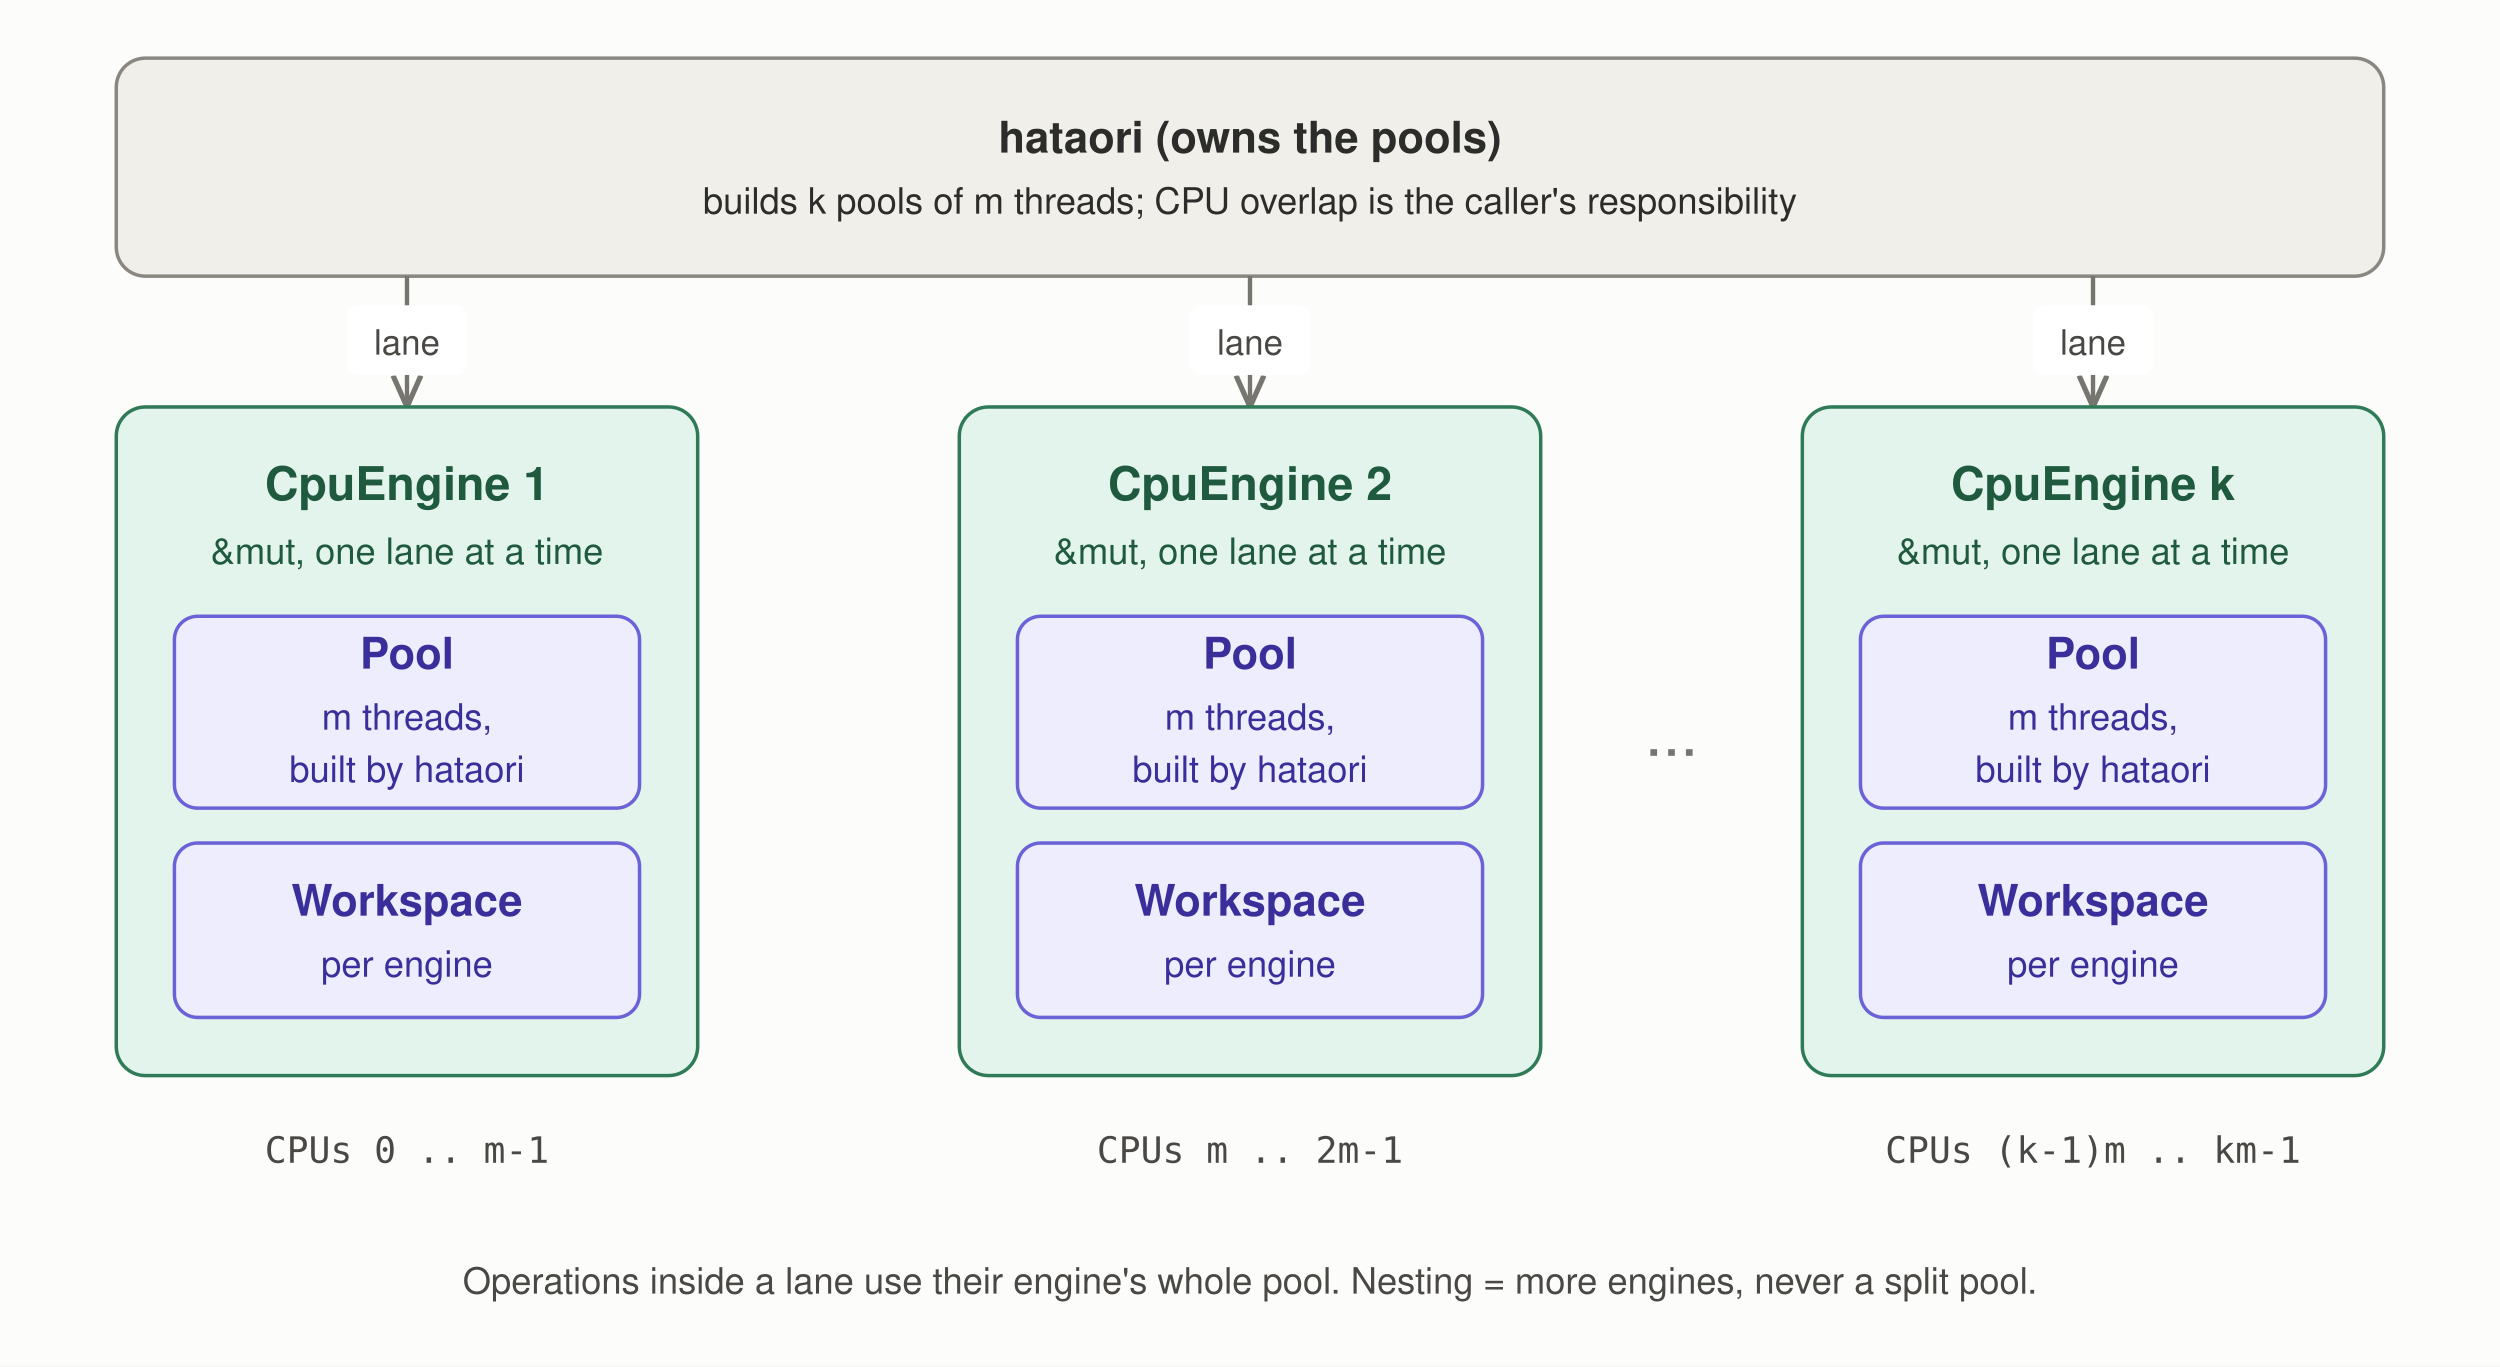
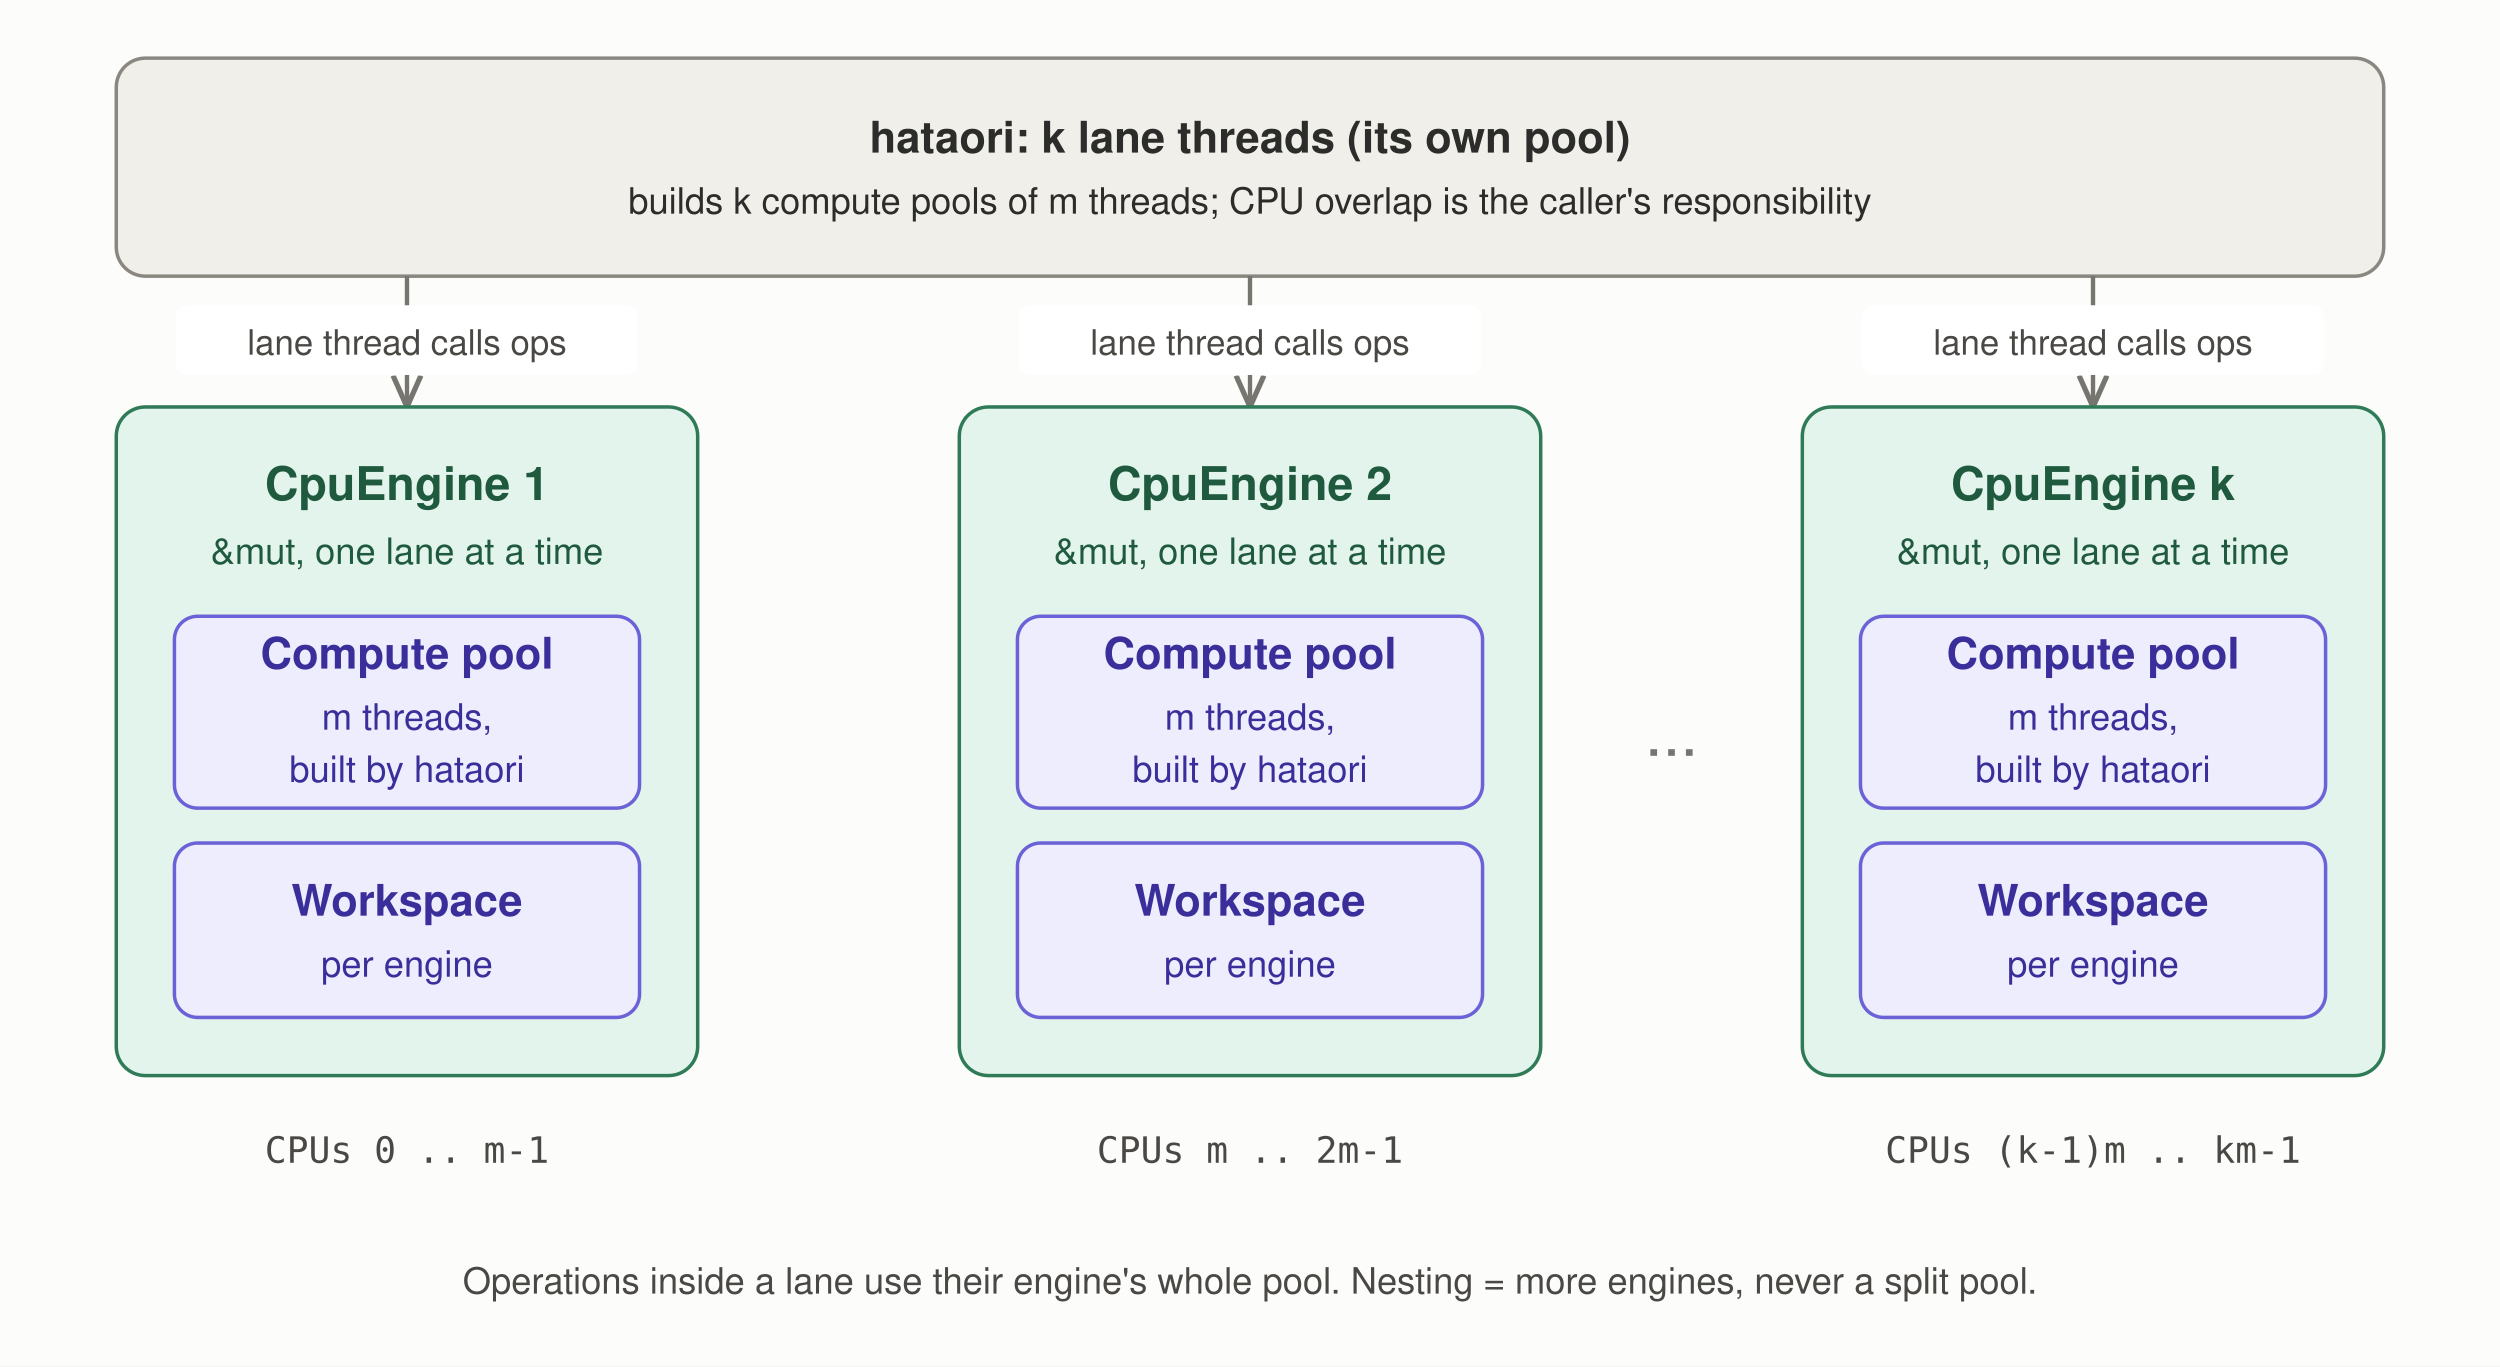
<svg xmlns="http://www.w3.org/2000/svg" width="860" height="470" viewBox="0 0 860 470">
  <defs>
    <marker id="head" viewBox="0 0 10 10" refX="9" refY="5" markerWidth="8" markerHeight="8" orient="auto-start-reverse">
      <path d="M 0 1 L 9 5 L 0 9" fill="none" stroke="#77756F" stroke-width="1.5" />
    </marker>
  </defs>
  <rect width="860" height="470" fill="#FCFCFA" />
  <rect x="40" y="20" width="780" height="75" rx="10" fill="#F1EFEA" stroke="#8A8780" stroke-width="1.2" />
-   <text x="430.0" y="52.5" font-family="-apple-system, BlinkMacSystemFont, 'Segoe UI', Helvetica, Arial, sans-serif" font-size="15" font-weight="600" fill="#2C2C2A" text-anchor="middle">hataori (owns the pools)</text>
-   <text x="430.0" y="73.5" font-family="-apple-system, BlinkMacSystemFont, 'Segoe UI', Helvetica, Arial, sans-serif" font-size="12.5" font-weight="400" fill="#2C2C2A" text-anchor="middle">builds k pools of m threads; CPU overlap is the caller's responsibility</text>
+   <text x="430.0" y="52.5" font-family="-apple-system, BlinkMacSystemFont, 'Segoe UI', Helvetica, Arial, sans-serif" font-size="15" font-weight="600" fill="#2C2C2A" text-anchor="middle">hataori: k lane threads (its own pool)</text>
+   <text x="430.0" y="73.5" font-family="-apple-system, BlinkMacSystemFont, 'Segoe UI', Helvetica, Arial, sans-serif" font-size="12.5" font-weight="400" fill="#2C2C2A" text-anchor="middle">builds k compute pools of m threads; CPU overlap is the caller's responsibility</text>
  <path d="M 140 95 L 140 140" fill="none" stroke="#77756F" stroke-width="1.5" marker-end="url(#head)" />
-   <rect x="119.2" y="105.0" width="41.6" height="24" rx="4" fill="#FFFFFF" />
-   <text x="140" y="122.0" font-family="-apple-system, BlinkMacSystemFont, 'Segoe UI', Helvetica, Arial, sans-serif" font-size="12" font-weight="400" fill="#4A4844" text-anchor="middle">lane</text>
+   <rect x="60.55" y="105.0" width="158.9" height="24" rx="4" fill="#FFFFFF" />
+   <text x="140" y="122.0" font-family="-apple-system, BlinkMacSystemFont, 'Segoe UI', Helvetica, Arial, sans-serif" font-size="12" font-weight="400" fill="#4A4844" text-anchor="middle">lane thread calls ops</text>
  <rect x="40" y="140" width="200" height="230" rx="10" fill="#E3F4EC" stroke="#2F7A57" stroke-width="1.2" />
  <text x="140" y="172" font-family="-apple-system, BlinkMacSystemFont, 'Segoe UI', Helvetica, Arial, sans-serif" font-size="16" font-weight="600" fill="#1F5A3F" text-anchor="middle">CpuEngine 1</text>
  <text x="140" y="194" font-family="-apple-system, BlinkMacSystemFont, 'Segoe UI', Helvetica, Arial, sans-serif" font-size="12.5" font-weight="400" fill="#1F5A3F" text-anchor="middle">&amp;mut, one lane at a time</text>
  <rect x="60" y="212" width="160" height="66" rx="8" fill="#EEEDFD" stroke="#6A62D6" stroke-width="1.2" />
-   <text x="140.0" y="230.0" font-family="-apple-system, BlinkMacSystemFont, 'Segoe UI', Helvetica, Arial, sans-serif" font-size="15" font-weight="600" fill="#3A2F9A" text-anchor="middle">Pool</text>
+   <text x="140.0" y="230.0" font-family="-apple-system, BlinkMacSystemFont, 'Segoe UI', Helvetica, Arial, sans-serif" font-size="15" font-weight="600" fill="#3A2F9A" text-anchor="middle">Compute pool</text>
  <text x="140.0" y="251.0" font-family="-apple-system, BlinkMacSystemFont, 'Segoe UI', Helvetica, Arial, sans-serif" font-size="12.5" font-weight="400" fill="#3A2F9A" text-anchor="middle">m threads,</text>
  <text x="140.0" y="269.0" font-family="-apple-system, BlinkMacSystemFont, 'Segoe UI', Helvetica, Arial, sans-serif" font-size="12.5" font-weight="400" fill="#3A2F9A" text-anchor="middle">built by hataori</text>
  <rect x="60" y="290" width="160" height="60" rx="8" fill="#EEEDFD" stroke="#6A62D6" stroke-width="1.2" />
  <text x="140.0" y="315.0" font-family="-apple-system, BlinkMacSystemFont, 'Segoe UI', Helvetica, Arial, sans-serif" font-size="15" font-weight="600" fill="#3A2F9A" text-anchor="middle">Workspace</text>
  <text x="140.0" y="336.0" font-family="-apple-system, BlinkMacSystemFont, 'Segoe UI', Helvetica, Arial, sans-serif" font-size="12.5" font-weight="400" fill="#3A2F9A" text-anchor="middle">per engine</text>
  <text x="140" y="400" font-family="ui-monospace, SFMono-Regular, Menlo, Consolas, monospace" font-size="12.5" font-weight="400" fill="#4A4844" text-anchor="middle">CPUs 0 .. m-1</text>
  <path d="M 430 95 L 430 140" fill="none" stroke="#77756F" stroke-width="1.5" marker-end="url(#head)" />
-   <rect x="409.2" y="105.0" width="41.6" height="24" rx="4" fill="#FFFFFF" />
-   <text x="430" y="122.0" font-family="-apple-system, BlinkMacSystemFont, 'Segoe UI', Helvetica, Arial, sans-serif" font-size="12" font-weight="400" fill="#4A4844" text-anchor="middle">lane</text>
+   <rect x="350.55" y="105.0" width="158.9" height="24" rx="4" fill="#FFFFFF" />
+   <text x="430" y="122.0" font-family="-apple-system, BlinkMacSystemFont, 'Segoe UI', Helvetica, Arial, sans-serif" font-size="12" font-weight="400" fill="#4A4844" text-anchor="middle">lane thread calls ops</text>
  <rect x="330" y="140" width="200" height="230" rx="10" fill="#E3F4EC" stroke="#2F7A57" stroke-width="1.2" />
  <text x="430" y="172" font-family="-apple-system, BlinkMacSystemFont, 'Segoe UI', Helvetica, Arial, sans-serif" font-size="16" font-weight="600" fill="#1F5A3F" text-anchor="middle">CpuEngine 2</text>
  <text x="430" y="194" font-family="-apple-system, BlinkMacSystemFont, 'Segoe UI', Helvetica, Arial, sans-serif" font-size="12.5" font-weight="400" fill="#1F5A3F" text-anchor="middle">&amp;mut, one lane at a time</text>
  <rect x="350" y="212" width="160" height="66" rx="8" fill="#EEEDFD" stroke="#6A62D6" stroke-width="1.2" />
-   <text x="430.0" y="230.0" font-family="-apple-system, BlinkMacSystemFont, 'Segoe UI', Helvetica, Arial, sans-serif" font-size="15" font-weight="600" fill="#3A2F9A" text-anchor="middle">Pool</text>
+   <text x="430.0" y="230.0" font-family="-apple-system, BlinkMacSystemFont, 'Segoe UI', Helvetica, Arial, sans-serif" font-size="15" font-weight="600" fill="#3A2F9A" text-anchor="middle">Compute pool</text>
  <text x="430.0" y="251.0" font-family="-apple-system, BlinkMacSystemFont, 'Segoe UI', Helvetica, Arial, sans-serif" font-size="12.5" font-weight="400" fill="#3A2F9A" text-anchor="middle">m threads,</text>
  <text x="430.0" y="269.0" font-family="-apple-system, BlinkMacSystemFont, 'Segoe UI', Helvetica, Arial, sans-serif" font-size="12.5" font-weight="400" fill="#3A2F9A" text-anchor="middle">built by hataori</text>
  <rect x="350" y="290" width="160" height="60" rx="8" fill="#EEEDFD" stroke="#6A62D6" stroke-width="1.2" />
  <text x="430.0" y="315.0" font-family="-apple-system, BlinkMacSystemFont, 'Segoe UI', Helvetica, Arial, sans-serif" font-size="15" font-weight="600" fill="#3A2F9A" text-anchor="middle">Workspace</text>
  <text x="430.0" y="336.0" font-family="-apple-system, BlinkMacSystemFont, 'Segoe UI', Helvetica, Arial, sans-serif" font-size="12.5" font-weight="400" fill="#3A2F9A" text-anchor="middle">per engine</text>
  <text x="430" y="400" font-family="ui-monospace, SFMono-Regular, Menlo, Consolas, monospace" font-size="12.5" font-weight="400" fill="#4A4844" text-anchor="middle">CPUs m .. 2m-1</text>
  <path d="M 720 95 L 720 140" fill="none" stroke="#77756F" stroke-width="1.5" marker-end="url(#head)" />
-   <rect x="699.2" y="105.0" width="41.6" height="24" rx="4" fill="#FFFFFF" />
-   <text x="720" y="122.0" font-family="-apple-system, BlinkMacSystemFont, 'Segoe UI', Helvetica, Arial, sans-serif" font-size="12" font-weight="400" fill="#4A4844" text-anchor="middle">lane</text>
+   <rect x="640.55" y="105.0" width="158.9" height="24" rx="4" fill="#FFFFFF" />
+   <text x="720" y="122.0" font-family="-apple-system, BlinkMacSystemFont, 'Segoe UI', Helvetica, Arial, sans-serif" font-size="12" font-weight="400" fill="#4A4844" text-anchor="middle">lane thread calls ops</text>
  <rect x="620" y="140" width="200" height="230" rx="10" fill="#E3F4EC" stroke="#2F7A57" stroke-width="1.2" />
  <text x="720" y="172" font-family="-apple-system, BlinkMacSystemFont, 'Segoe UI', Helvetica, Arial, sans-serif" font-size="16" font-weight="600" fill="#1F5A3F" text-anchor="middle">CpuEngine k</text>
  <text x="720" y="194" font-family="-apple-system, BlinkMacSystemFont, 'Segoe UI', Helvetica, Arial, sans-serif" font-size="12.5" font-weight="400" fill="#1F5A3F" text-anchor="middle">&amp;mut, one lane at a time</text>
  <rect x="640" y="212" width="160" height="66" rx="8" fill="#EEEDFD" stroke="#6A62D6" stroke-width="1.2" />
-   <text x="720.0" y="230.0" font-family="-apple-system, BlinkMacSystemFont, 'Segoe UI', Helvetica, Arial, sans-serif" font-size="15" font-weight="600" fill="#3A2F9A" text-anchor="middle">Pool</text>
+   <text x="720.0" y="230.0" font-family="-apple-system, BlinkMacSystemFont, 'Segoe UI', Helvetica, Arial, sans-serif" font-size="15" font-weight="600" fill="#3A2F9A" text-anchor="middle">Compute pool</text>
  <text x="720.0" y="251.0" font-family="-apple-system, BlinkMacSystemFont, 'Segoe UI', Helvetica, Arial, sans-serif" font-size="12.5" font-weight="400" fill="#3A2F9A" text-anchor="middle">m threads,</text>
  <text x="720.0" y="269.0" font-family="-apple-system, BlinkMacSystemFont, 'Segoe UI', Helvetica, Arial, sans-serif" font-size="12.5" font-weight="400" fill="#3A2F9A" text-anchor="middle">built by hataori</text>
  <rect x="640" y="290" width="160" height="60" rx="8" fill="#EEEDFD" stroke="#6A62D6" stroke-width="1.2" />
  <text x="720.0" y="315.0" font-family="-apple-system, BlinkMacSystemFont, 'Segoe UI', Helvetica, Arial, sans-serif" font-size="15" font-weight="600" fill="#3A2F9A" text-anchor="middle">Workspace</text>
  <text x="720.0" y="336.0" font-family="-apple-system, BlinkMacSystemFont, 'Segoe UI', Helvetica, Arial, sans-serif" font-size="12.5" font-weight="400" fill="#3A2F9A" text-anchor="middle">per engine</text>
  <text x="720" y="400" font-family="ui-monospace, SFMono-Regular, Menlo, Consolas, monospace" font-size="12.5" font-weight="400" fill="#4A4844" text-anchor="middle">CPUs (k-1)m .. km-1</text>
  <text x="575" y="260" font-family="-apple-system, BlinkMacSystemFont, 'Segoe UI', Helvetica, Arial, sans-serif" font-size="22" font-weight="400" fill="#77756F" text-anchor="middle">...</text>
  <text x="430" y="445" font-family="-apple-system, BlinkMacSystemFont, 'Segoe UI', Helvetica, Arial, sans-serif" font-size="12.5" font-weight="400" fill="#4A4844" text-anchor="middle">Operations inside a lane use their engine's whole pool. Nesting = more engines, never a split pool.</text>
</svg>
